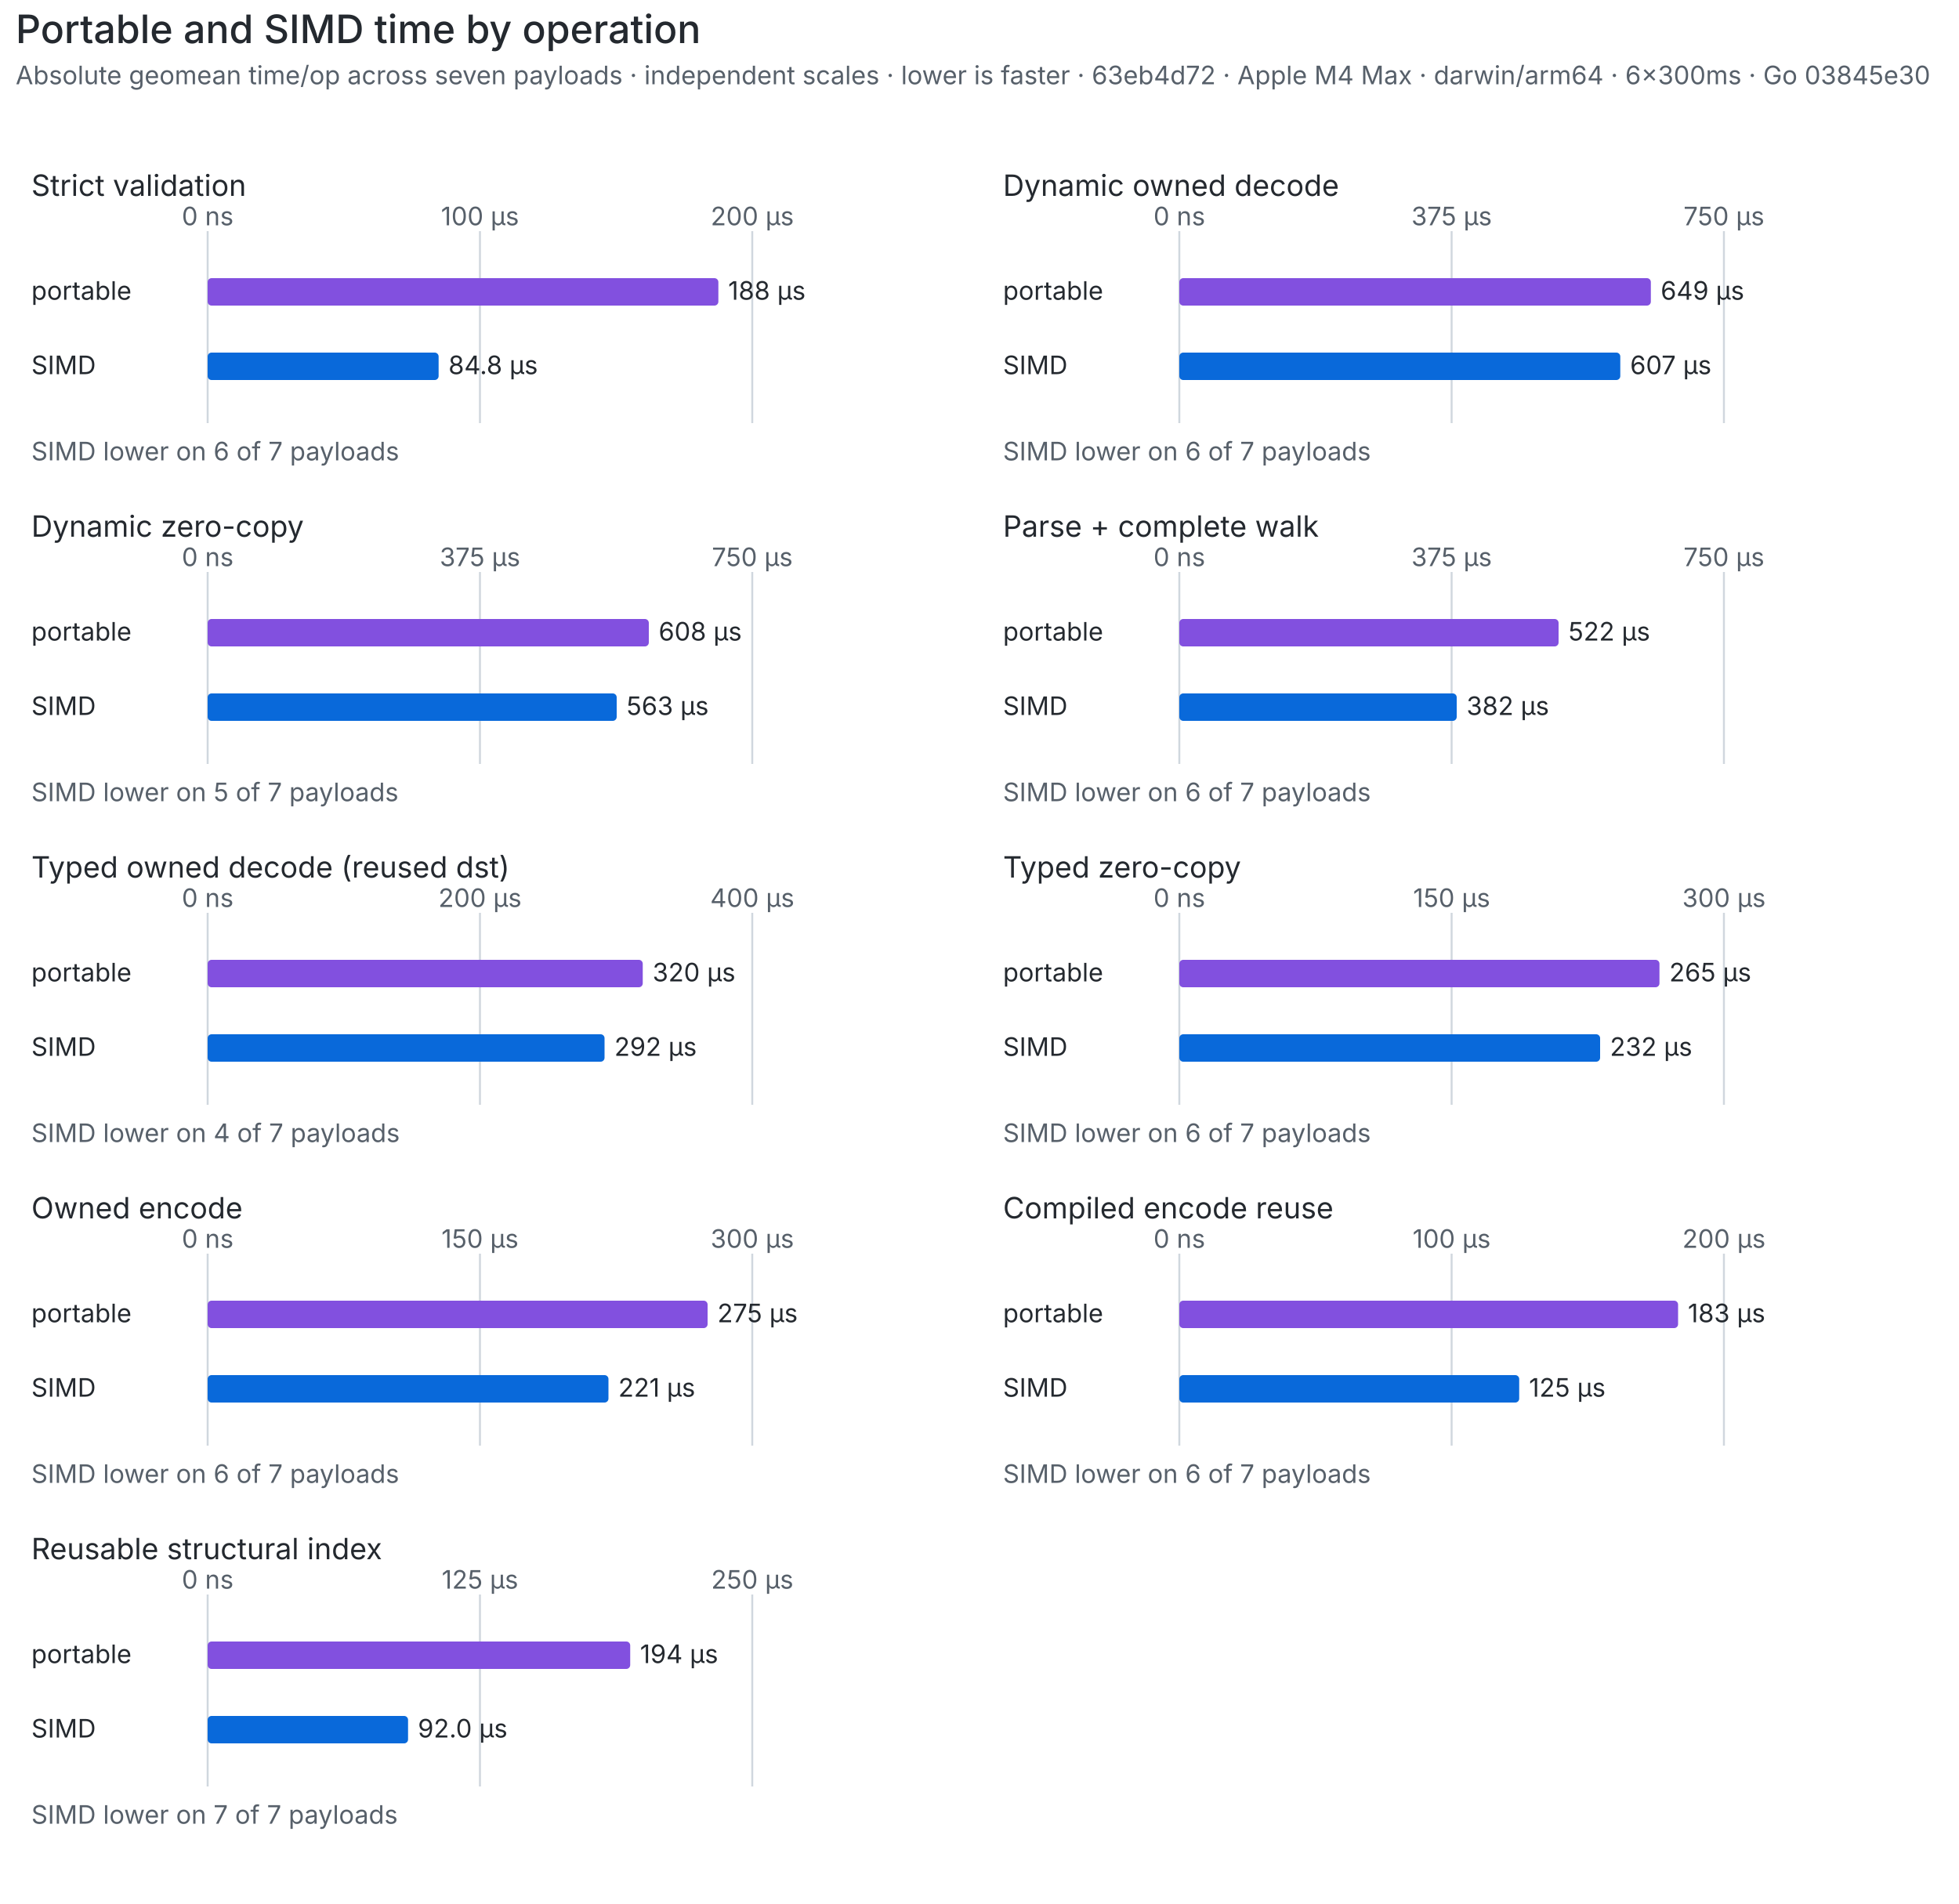
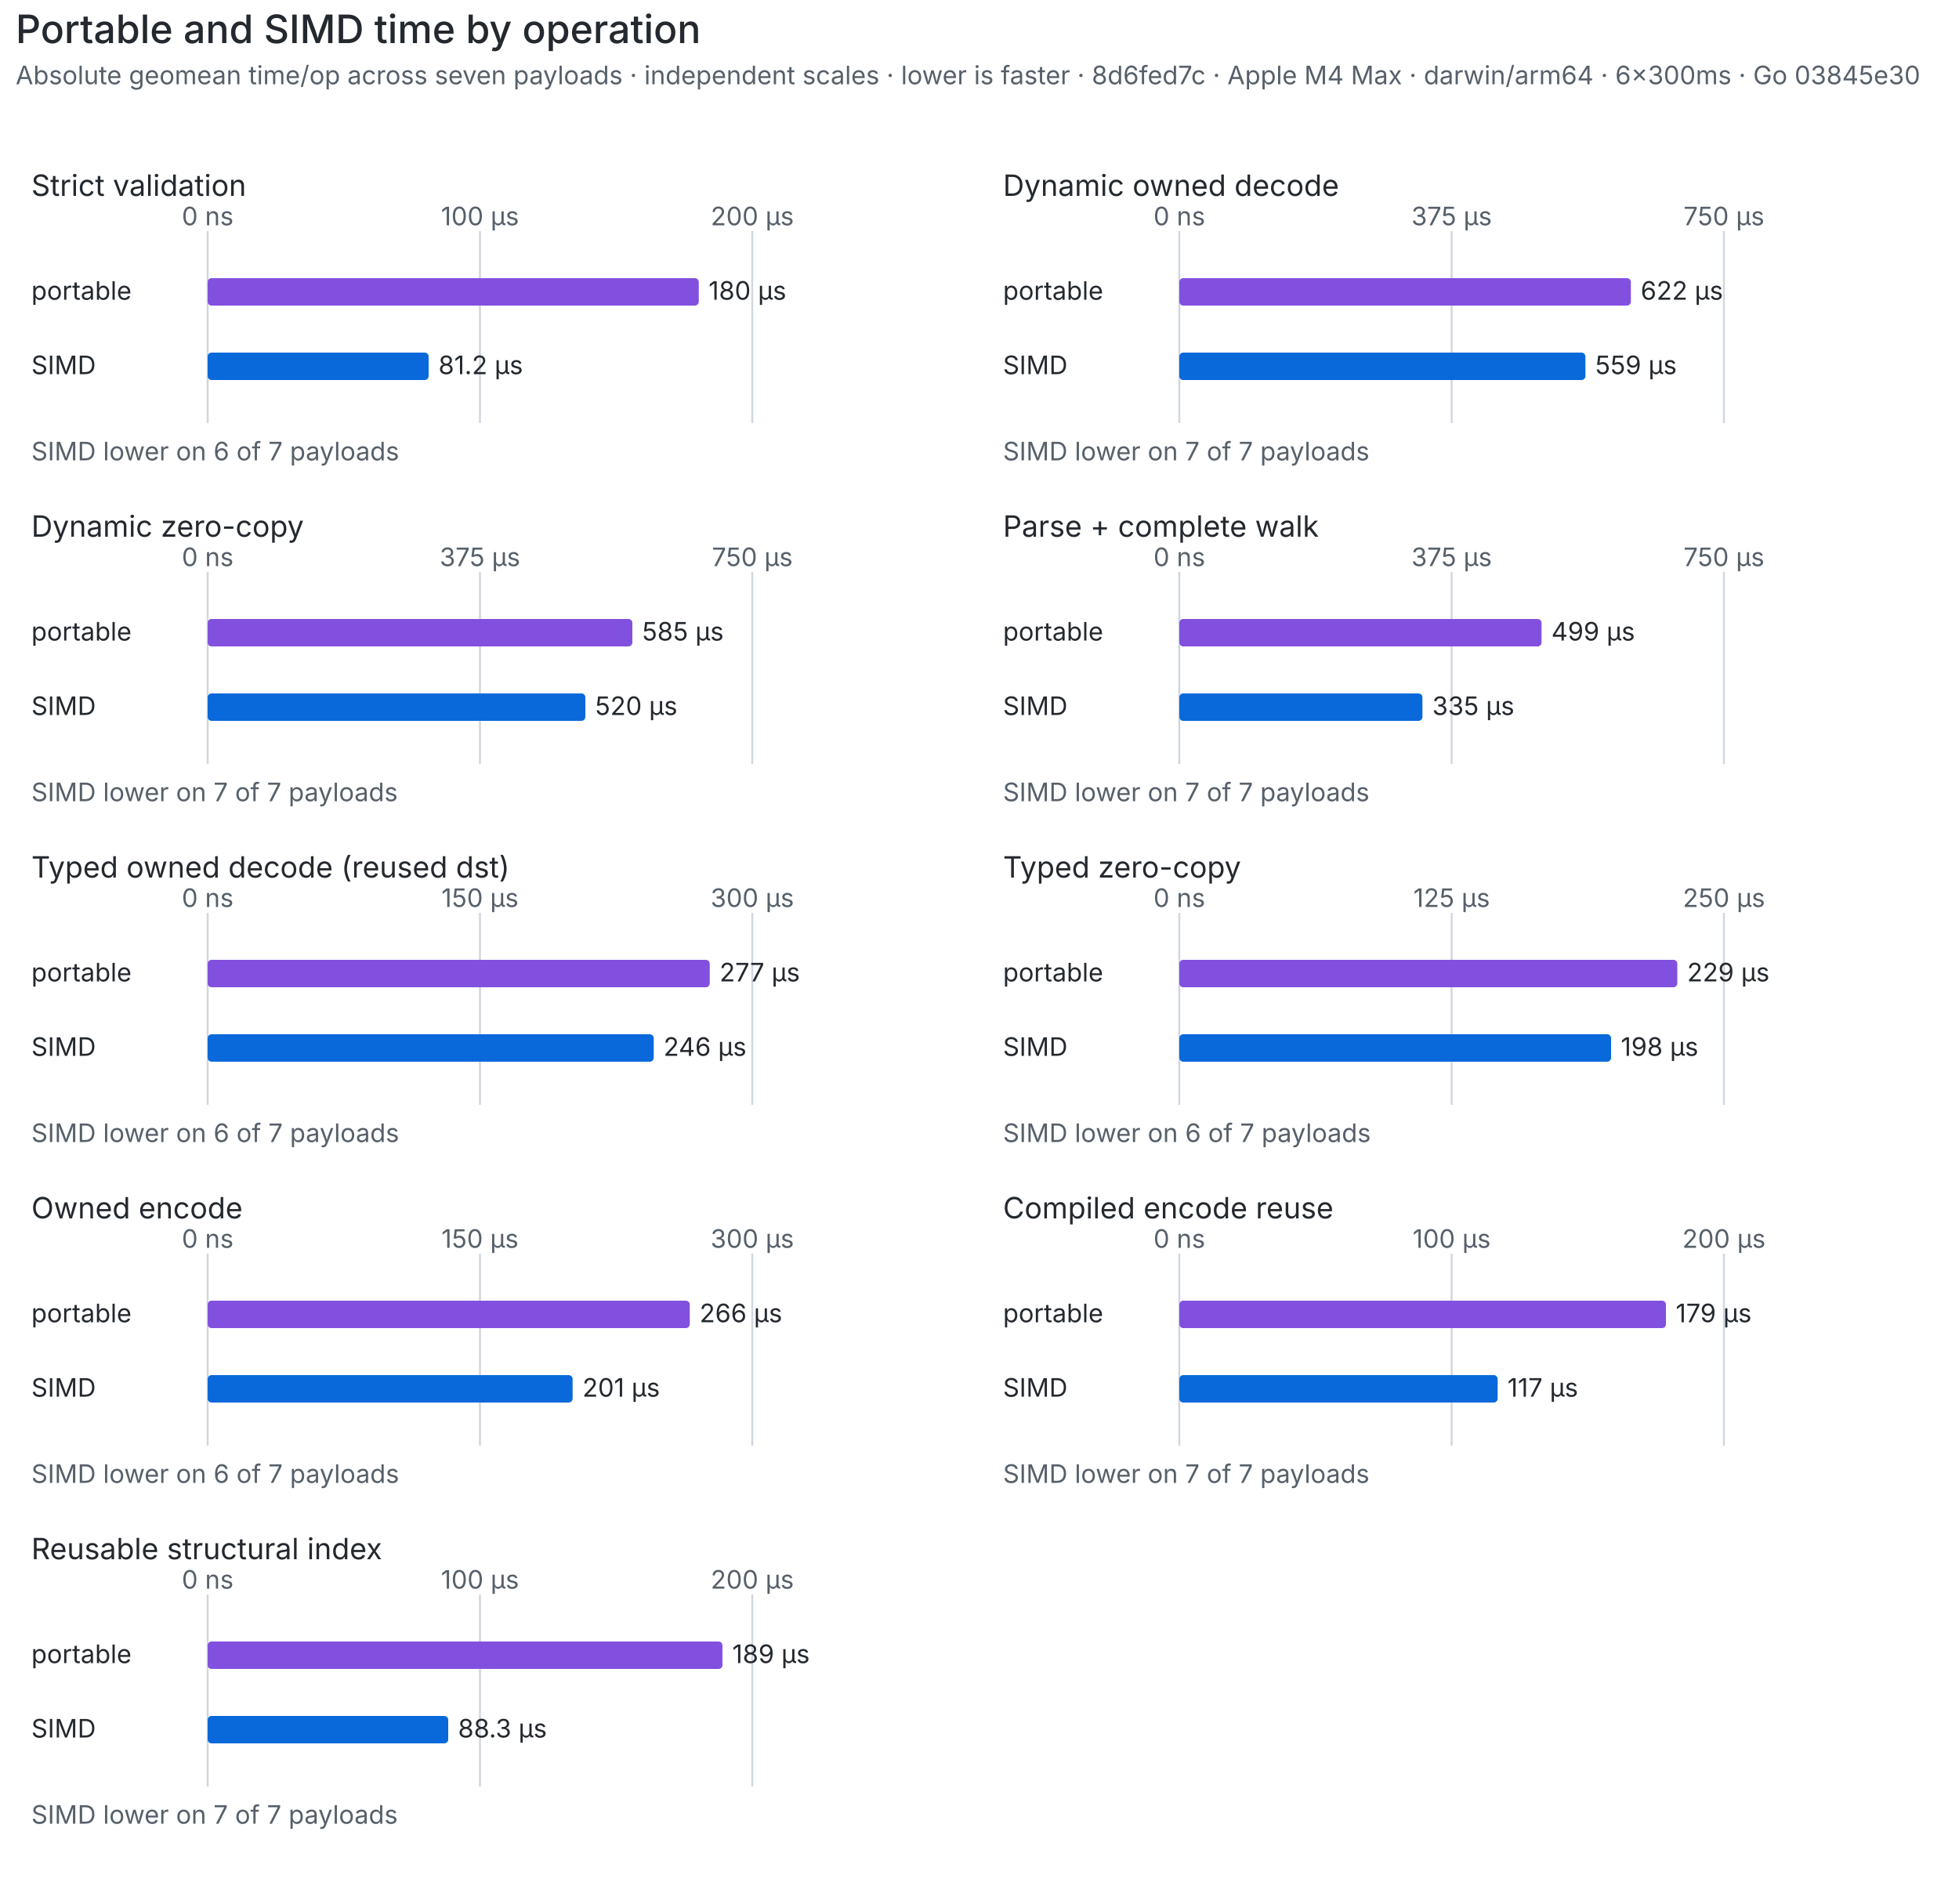
<svg xmlns="http://www.w3.org/2000/svg" width="1000" height="972" viewBox="0 0 1000 972" role="img" aria-labelledby="title desc">
  <style>
svg { color-scheme: light dark; }
text { fill:#24292f; font:15px -apple-system,BlinkMacSystemFont,"Segoe UI",sans-serif; }
.heading { font-size:20px; font-weight:500; }
.note { font-size:13px; }
.muted { fill:#57606a; }
.grid { stroke:#d0d7de; stroke-width:1; }
.baseline { stroke:#8c959f; stroke-width:2; }
.portable { fill:#8250df; }
.simd { fill:#0969da; }
.reference { fill:#8c959f; }
.peer { fill:#1a7f37; }
.cell { fill:#f6f8fa; }
@media (prefers-color-scheme: dark) {
text { fill:#f0f6fc; }
.muted { fill:#8c959f; }
.grid { stroke:#30363d; }
.baseline { stroke:#6e7681; }
.portable { fill:#bc8cff; }
.simd { fill:#58a6ff; }
.reference { fill:#8c959f; }
.peer { fill:#3fb950; }
.cell { fill:#161b22; }
}
</style>
  <text class="heading" x="8" y="22">Portable and SIMD time by operation</text>
-   <text class="muted note" x="8" y="43">Absolute geomean time/op across seven payloads · independent scales · lower is faster · 63eb4d72 · Apple M4 Max · darwin/arm64 · 6×300ms · Go 03845e30</text>
+   <text class="muted note" x="8" y="43">Absolute geomean time/op across seven payloads · independent scales · lower is faster · 8d6fed7c · Apple M4 Max · darwin/arm64 · 6×300ms · Go 03845e30</text>
  <text x="16.0" y="100.0">Strict validation</text>
  <line class="grid" x1="106.0" y1="118.0" x2="106.0" y2="216.0" />
  <text class="muted note" x="106.0" y="115.0" text-anchor="middle">0 ns</text>
  <line class="grid" x1="245.0" y1="118.0" x2="245.0" y2="216.0" />
  <text class="muted note" x="245.0" y="115.0" text-anchor="middle">100 µs</text>
  <line class="grid" x1="384.0" y1="118.0" x2="384.0" y2="216.0" />
  <text class="muted note" x="384.0" y="115.0" text-anchor="middle">200 µs</text>
  <text class="note" x="16.0" y="153.0">portable</text>
-   <rect class="portable" x="106.0" y="142.0" width="260.7" height="14" rx="2" />
-   <text class="note" x="371.7" y="153.0">188 µs</text>
+   <rect class="portable" x="106.0" y="142.0" width="250.7" height="14" rx="2" />
+   <text class="note" x="361.7" y="153.0">180 µs</text>
  <text class="note" x="16.0" y="191.0">SIMD</text>
-   <rect class="simd" x="106.0" y="180.0" width="117.9" height="14" rx="2" />
-   <text class="note" x="228.9" y="191.0">84.8 µs</text>
+   <rect class="simd" x="106.0" y="180.0" width="112.8" height="14" rx="2" />
+   <text class="note" x="223.8" y="191.0">81.2 µs</text>
  <text class="muted note" x="16.0" y="235.0">SIMD lower on 6 of 7 payloads</text>
  <text x="512.0" y="100.0">Dynamic owned decode</text>
  <line class="grid" x1="602.0" y1="118.0" x2="602.0" y2="216.0" />
  <text class="muted note" x="602.0" y="115.0" text-anchor="middle">0 ns</text>
  <line class="grid" x1="741.0" y1="118.0" x2="741.0" y2="216.0" />
  <text class="muted note" x="741.0" y="115.0" text-anchor="middle">375 µs</text>
  <line class="grid" x1="880.0" y1="118.0" x2="880.0" y2="216.0" />
  <text class="muted note" x="880.0" y="115.0" text-anchor="middle">750 µs</text>
  <text class="note" x="512.0" y="153.0">portable</text>
-   <rect class="portable" x="602.0" y="142.0" width="240.7" height="14" rx="2" />
-   <text class="note" x="847.7" y="153.0">649 µs</text>
+   <rect class="portable" x="602.0" y="142.0" width="230.5" height="14" rx="2" />
+   <text class="note" x="837.5" y="153.0">622 µs</text>
  <text class="note" x="512.0" y="191.0">SIMD</text>
-   <rect class="simd" x="602.0" y="180.0" width="225.1" height="14" rx="2" />
-   <text class="note" x="832.1" y="191.0">607 µs</text>
-   <text class="muted note" x="512.0" y="235.0">SIMD lower on 6 of 7 payloads</text>
+   <rect class="simd" x="602.0" y="180.0" width="207.3" height="14" rx="2" />
+   <text class="note" x="814.3" y="191.0">559 µs</text>
+   <text class="muted note" x="512.0" y="235.0">SIMD lower on 7 of 7 payloads</text>
  <text x="16.0" y="274.0">Dynamic zero-copy</text>
  <line class="grid" x1="106.0" y1="292.0" x2="106.0" y2="390.0" />
  <text class="muted note" x="106.0" y="289.0" text-anchor="middle">0 ns</text>
  <line class="grid" x1="245.0" y1="292.0" x2="245.0" y2="390.0" />
  <text class="muted note" x="245.0" y="289.0" text-anchor="middle">375 µs</text>
  <line class="grid" x1="384.0" y1="292.0" x2="384.0" y2="390.0" />
  <text class="muted note" x="384.0" y="289.0" text-anchor="middle">750 µs</text>
  <text class="note" x="16.0" y="327.0">portable</text>
-   <rect class="portable" x="106.0" y="316.0" width="225.2" height="14" rx="2" />
-   <text class="note" x="336.2" y="327.0">608 µs</text>
+   <rect class="portable" x="106.0" y="316.0" width="216.8" height="14" rx="2" />
+   <text class="note" x="327.8" y="327.0">585 µs</text>
  <text class="note" x="16.0" y="365.0">SIMD</text>
-   <rect class="simd" x="106.0" y="354.0" width="208.8" height="14" rx="2" />
-   <text class="note" x="319.8" y="365.0">563 µs</text>
-   <text class="muted note" x="16.0" y="409.0">SIMD lower on 5 of 7 payloads</text>
+   <rect class="simd" x="106.0" y="354.0" width="192.8" height="14" rx="2" />
+   <text class="note" x="303.8" y="365.0">520 µs</text>
+   <text class="muted note" x="16.0" y="409.0">SIMD lower on 7 of 7 payloads</text>
  <text x="512.0" y="274.0">Parse + complete walk</text>
  <line class="grid" x1="602.0" y1="292.0" x2="602.0" y2="390.0" />
  <text class="muted note" x="602.0" y="289.0" text-anchor="middle">0 ns</text>
  <line class="grid" x1="741.0" y1="292.0" x2="741.0" y2="390.0" />
  <text class="muted note" x="741.0" y="289.0" text-anchor="middle">375 µs</text>
  <line class="grid" x1="880.0" y1="292.0" x2="880.0" y2="390.0" />
  <text class="muted note" x="880.0" y="289.0" text-anchor="middle">750 µs</text>
  <text class="note" x="512.0" y="327.0">portable</text>
-   <rect class="portable" x="602.0" y="316.0" width="193.6" height="14" rx="2" />
-   <text class="note" x="800.6" y="327.0">522 µs</text>
+   <rect class="portable" x="602.0" y="316.0" width="184.9" height="14" rx="2" />
+   <text class="note" x="791.9" y="327.0">499 µs</text>
  <text class="note" x="512.0" y="365.0">SIMD</text>
-   <rect class="simd" x="602.0" y="354.0" width="141.6" height="14" rx="2" />
-   <text class="note" x="748.6" y="365.0">382 µs</text>
-   <text class="muted note" x="512.0" y="409.0">SIMD lower on 6 of 7 payloads</text>
+   <rect class="simd" x="602.0" y="354.0" width="124.1" height="14" rx="2" />
+   <text class="note" x="731.1" y="365.0">335 µs</text>
+   <text class="muted note" x="512.0" y="409.0">SIMD lower on 7 of 7 payloads</text>
  <text x="16.0" y="448.0">Typed owned decode (reused dst)</text>
  <line class="grid" x1="106.0" y1="466.0" x2="106.0" y2="564.0" />
  <text class="muted note" x="106.0" y="463.0" text-anchor="middle">0 ns</text>
  <line class="grid" x1="245.0" y1="466.0" x2="245.0" y2="564.0" />
-   <text class="muted note" x="245.0" y="463.0" text-anchor="middle">200 µs</text>
+   <text class="muted note" x="245.0" y="463.0" text-anchor="middle">150 µs</text>
  <line class="grid" x1="384.0" y1="466.0" x2="384.0" y2="564.0" />
-   <text class="muted note" x="384.0" y="463.0" text-anchor="middle">400 µs</text>
+   <text class="muted note" x="384.0" y="463.0" text-anchor="middle">300 µs</text>
  <text class="note" x="16.0" y="501.0">portable</text>
-   <rect class="portable" x="106.0" y="490.0" width="222.1" height="14" rx="2" />
-   <text class="note" x="333.1" y="501.0">320 µs</text>
+   <rect class="portable" x="106.0" y="490.0" width="256.3" height="14" rx="2" />
+   <text class="note" x="367.3" y="501.0">277 µs</text>
  <text class="note" x="16.0" y="539.0">SIMD</text>
-   <rect class="simd" x="106.0" y="528.0" width="202.6" height="14" rx="2" />
-   <text class="note" x="313.6" y="539.0">292 µs</text>
-   <text class="muted note" x="16.0" y="583.0">SIMD lower on 4 of 7 payloads</text>
+   <rect class="simd" x="106.0" y="528.0" width="227.7" height="14" rx="2" />
+   <text class="note" x="338.7" y="539.0">246 µs</text>
+   <text class="muted note" x="16.0" y="583.0">SIMD lower on 6 of 7 payloads</text>
  <text x="512.0" y="448.0">Typed zero-copy</text>
  <line class="grid" x1="602.0" y1="466.0" x2="602.0" y2="564.0" />
  <text class="muted note" x="602.0" y="463.0" text-anchor="middle">0 ns</text>
  <line class="grid" x1="741.0" y1="466.0" x2="741.0" y2="564.0" />
-   <text class="muted note" x="741.0" y="463.0" text-anchor="middle">150 µs</text>
+   <text class="muted note" x="741.0" y="463.0" text-anchor="middle">125 µs</text>
  <line class="grid" x1="880.0" y1="466.0" x2="880.0" y2="564.0" />
-   <text class="muted note" x="880.0" y="463.0" text-anchor="middle">300 µs</text>
+   <text class="muted note" x="880.0" y="463.0" text-anchor="middle">250 µs</text>
  <text class="note" x="512.0" y="501.0">portable</text>
-   <rect class="portable" x="602.0" y="490.0" width="245.1" height="14" rx="2" />
-   <text class="note" x="852.1" y="501.0">265 µs</text>
+   <rect class="portable" x="602.0" y="490.0" width="254.2" height="14" rx="2" />
+   <text class="note" x="861.2" y="501.0">229 µs</text>
  <text class="note" x="512.0" y="539.0">SIMD</text>
-   <rect class="simd" x="602.0" y="528.0" width="214.8" height="14" rx="2" />
-   <text class="note" x="821.8" y="539.0">232 µs</text>
+   <rect class="simd" x="602.0" y="528.0" width="220.4" height="14" rx="2" />
+   <text class="note" x="827.4" y="539.0">198 µs</text>
  <text class="muted note" x="512.0" y="583.0">SIMD lower on 6 of 7 payloads</text>
  <text x="16.0" y="622.0">Owned encode</text>
  <line class="grid" x1="106.0" y1="640.0" x2="106.0" y2="738.0" />
  <text class="muted note" x="106.0" y="637.0" text-anchor="middle">0 ns</text>
  <line class="grid" x1="245.0" y1="640.0" x2="245.0" y2="738.0" />
  <text class="muted note" x="245.0" y="637.0" text-anchor="middle">150 µs</text>
  <line class="grid" x1="384.0" y1="640.0" x2="384.0" y2="738.0" />
  <text class="muted note" x="384.0" y="637.0" text-anchor="middle">300 µs</text>
  <text class="note" x="16.0" y="675.0">portable</text>
-   <rect class="portable" x="106.0" y="664.0" width="255.2" height="14" rx="2" />
-   <text class="note" x="366.2" y="675.0">275 µs</text>
+   <rect class="portable" x="106.0" y="664.0" width="246.1" height="14" rx="2" />
+   <text class="note" x="357.1" y="675.0">266 µs</text>
  <text class="note" x="16.0" y="713.0">SIMD</text>
-   <rect class="simd" x="106.0" y="702.0" width="204.6" height="14" rx="2" />
-   <text class="note" x="315.6" y="713.0">221 µs</text>
+   <rect class="simd" x="106.0" y="702.0" width="186.3" height="14" rx="2" />
+   <text class="note" x="297.3" y="713.0">201 µs</text>
  <text class="muted note" x="16.0" y="757.0">SIMD lower on 6 of 7 payloads</text>
  <text x="512.0" y="622.0">Compiled encode reuse</text>
  <line class="grid" x1="602.0" y1="640.0" x2="602.0" y2="738.0" />
  <text class="muted note" x="602.0" y="637.0" text-anchor="middle">0 ns</text>
  <line class="grid" x1="741.0" y1="640.0" x2="741.0" y2="738.0" />
  <text class="muted note" x="741.0" y="637.0" text-anchor="middle">100 µs</text>
  <line class="grid" x1="880.0" y1="640.0" x2="880.0" y2="738.0" />
  <text class="muted note" x="880.0" y="637.0" text-anchor="middle">200 µs</text>
  <text class="note" x="512.0" y="675.0">portable</text>
-   <rect class="portable" x="602.0" y="664.0" width="254.6" height="14" rx="2" />
-   <text class="note" x="861.6" y="675.0">183 µs</text>
+   <rect class="portable" x="602.0" y="664.0" width="248.4" height="14" rx="2" />
+   <text class="note" x="855.4" y="675.0">179 µs</text>
  <text class="note" x="512.0" y="713.0">SIMD</text>
-   <rect class="simd" x="602.0" y="702.0" width="173.5" height="14" rx="2" />
-   <text class="note" x="780.5" y="713.0">125 µs</text>
-   <text class="muted note" x="512.0" y="757.0">SIMD lower on 6 of 7 payloads</text>
+   <rect class="simd" x="602.0" y="702.0" width="162.5" height="14" rx="2" />
+   <text class="note" x="769.5" y="713.0">117 µs</text>
+   <text class="muted note" x="512.0" y="757.0">SIMD lower on 7 of 7 payloads</text>
  <text x="16.0" y="796.0">Reusable structural index</text>
  <line class="grid" x1="106.0" y1="814.0" x2="106.0" y2="912.0" />
  <text class="muted note" x="106.0" y="811.0" text-anchor="middle">0 ns</text>
  <line class="grid" x1="245.0" y1="814.0" x2="245.0" y2="912.0" />
-   <text class="muted note" x="245.0" y="811.0" text-anchor="middle">125 µs</text>
+   <text class="muted note" x="245.0" y="811.0" text-anchor="middle">100 µs</text>
  <line class="grid" x1="384.0" y1="814.0" x2="384.0" y2="912.0" />
-   <text class="muted note" x="384.0" y="811.0" text-anchor="middle">250 µs</text>
+   <text class="muted note" x="384.0" y="811.0" text-anchor="middle">200 µs</text>
  <text class="note" x="16.0" y="849.0">portable</text>
-   <rect class="portable" x="106.0" y="838.0" width="215.7" height="14" rx="2" />
-   <text class="note" x="326.7" y="849.0">194 µs</text>
+   <rect class="portable" x="106.0" y="838.0" width="262.8" height="14" rx="2" />
+   <text class="note" x="373.8" y="849.0">189 µs</text>
  <text class="note" x="16.0" y="887.0">SIMD</text>
-   <rect class="simd" x="106.0" y="876.0" width="102.3" height="14" rx="2" />
-   <text class="note" x="213.3" y="887.0">92.0 µs</text>
+   <rect class="simd" x="106.0" y="876.0" width="122.8" height="14" rx="2" />
+   <text class="note" x="233.8" y="887.0">88.3 µs</text>
  <text class="muted note" x="16.0" y="931.0">SIMD lower on 7 of 7 payloads</text>
</svg>
